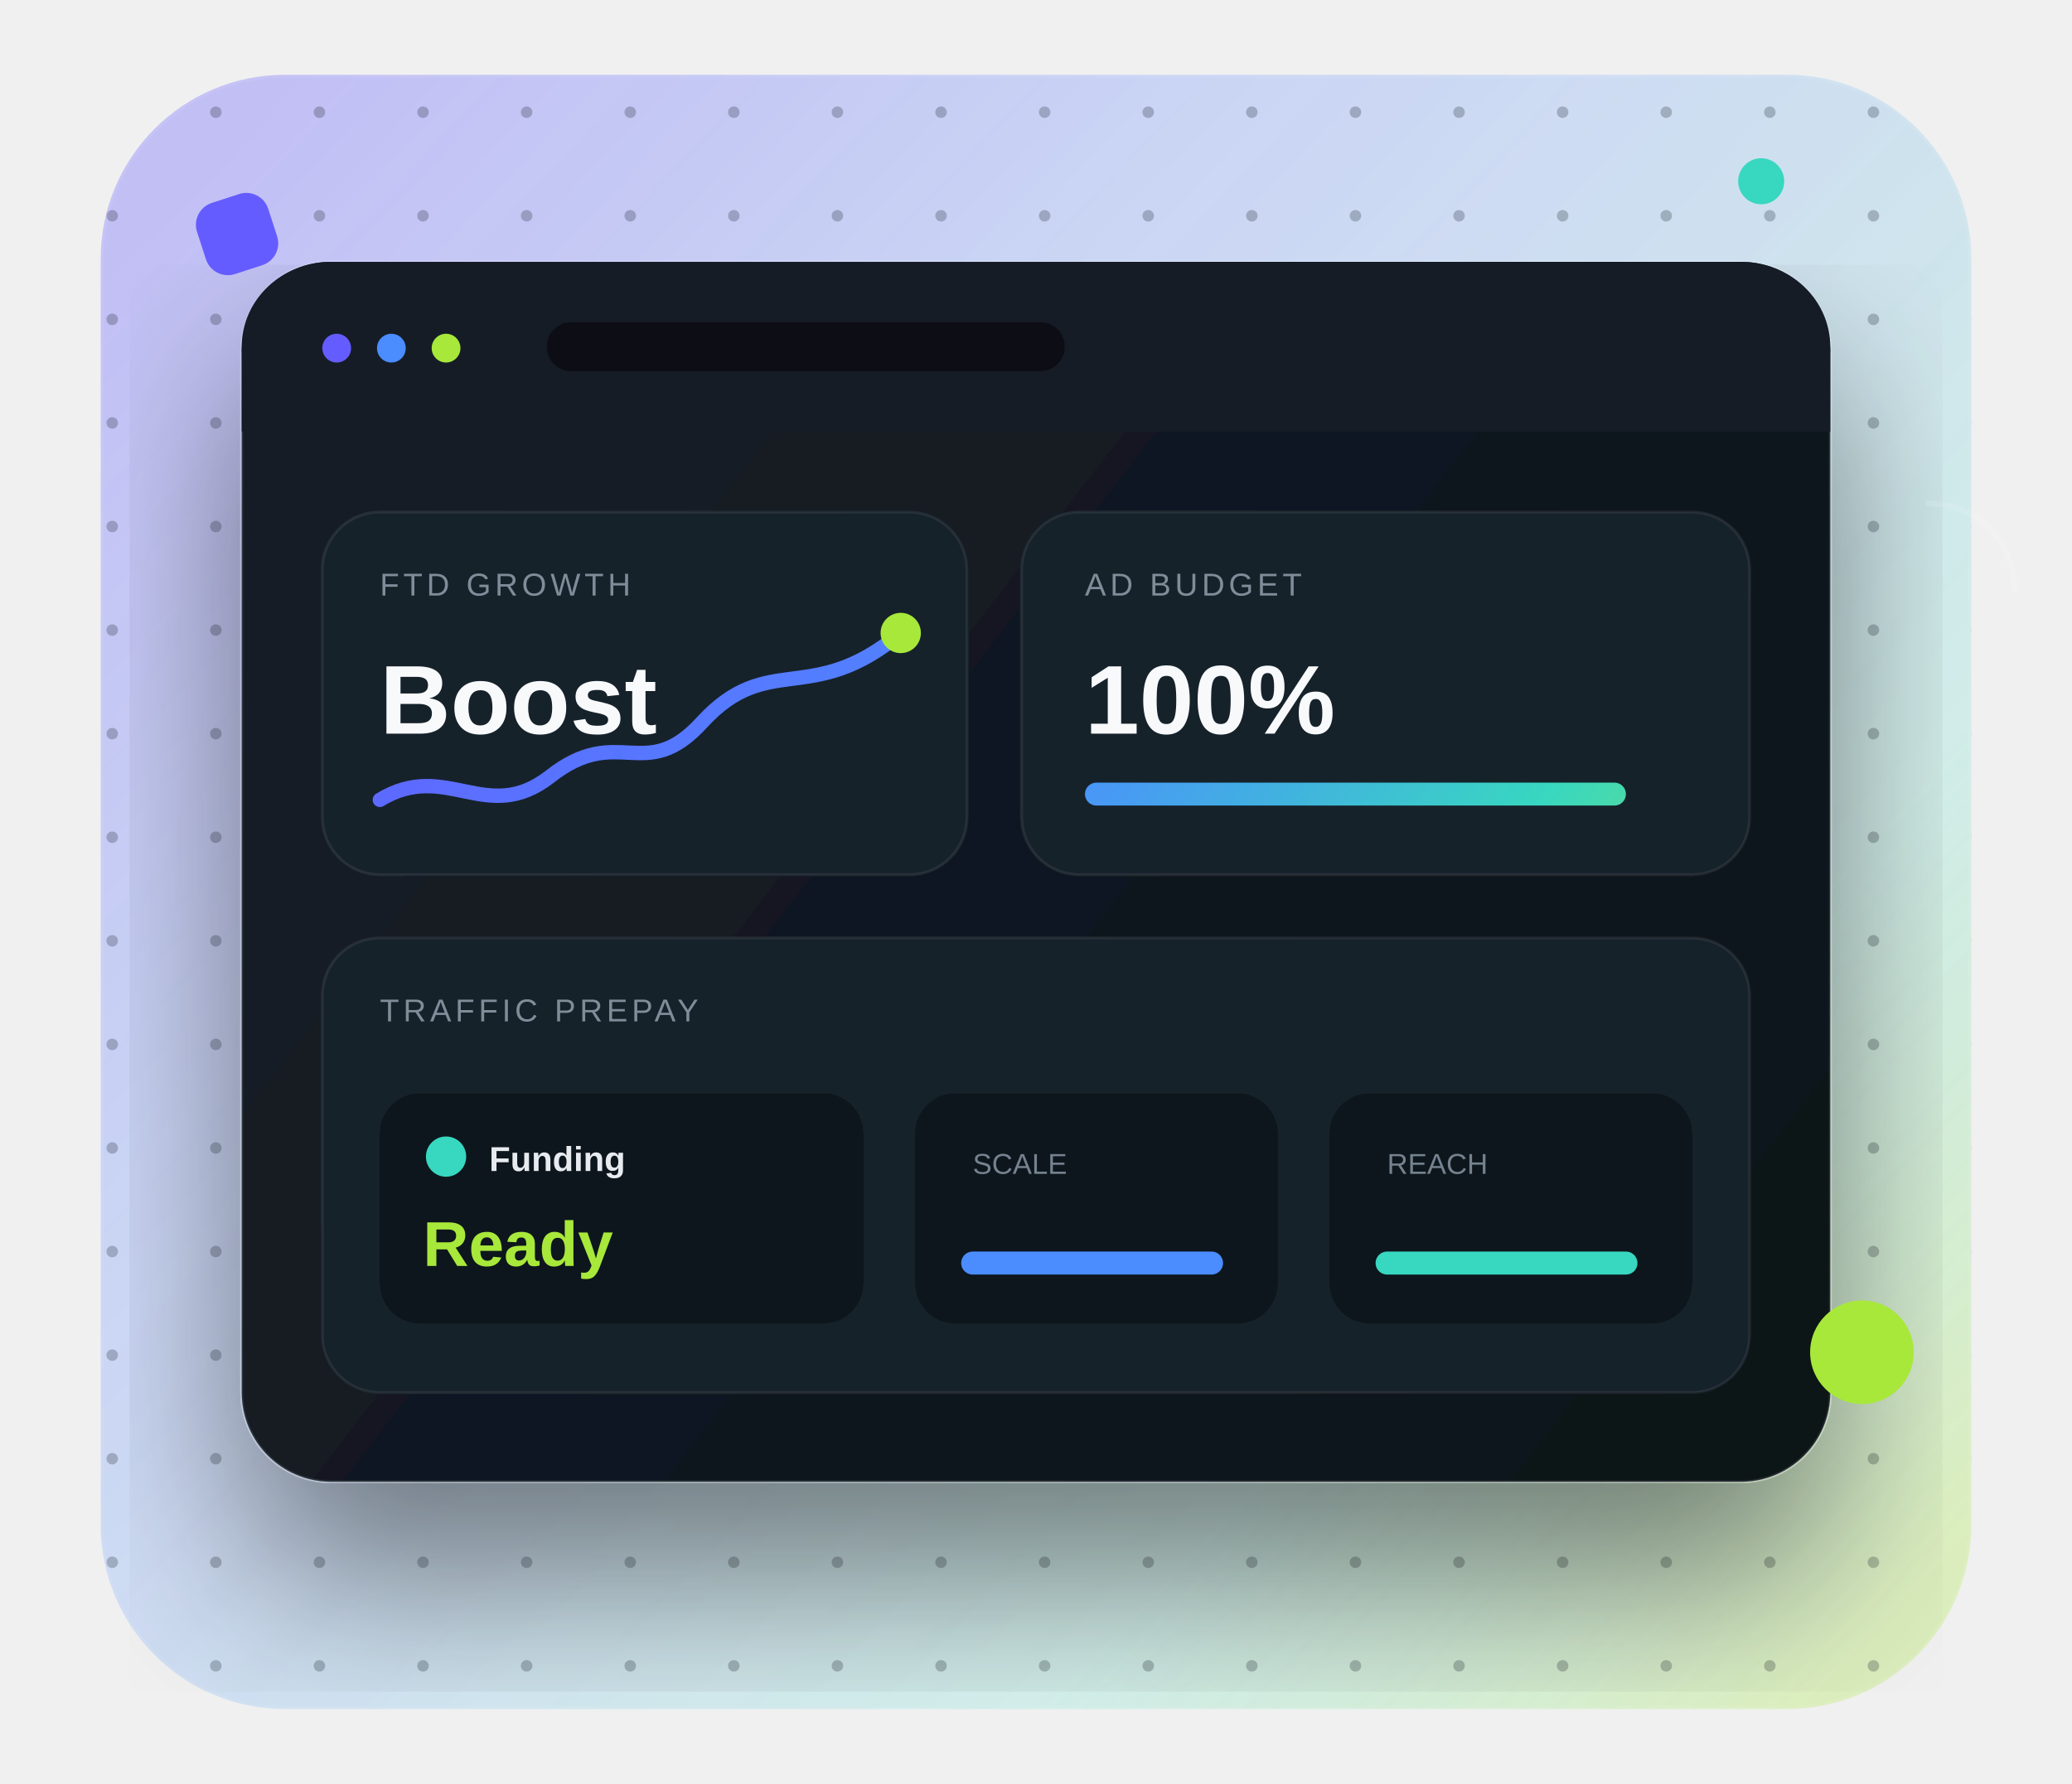
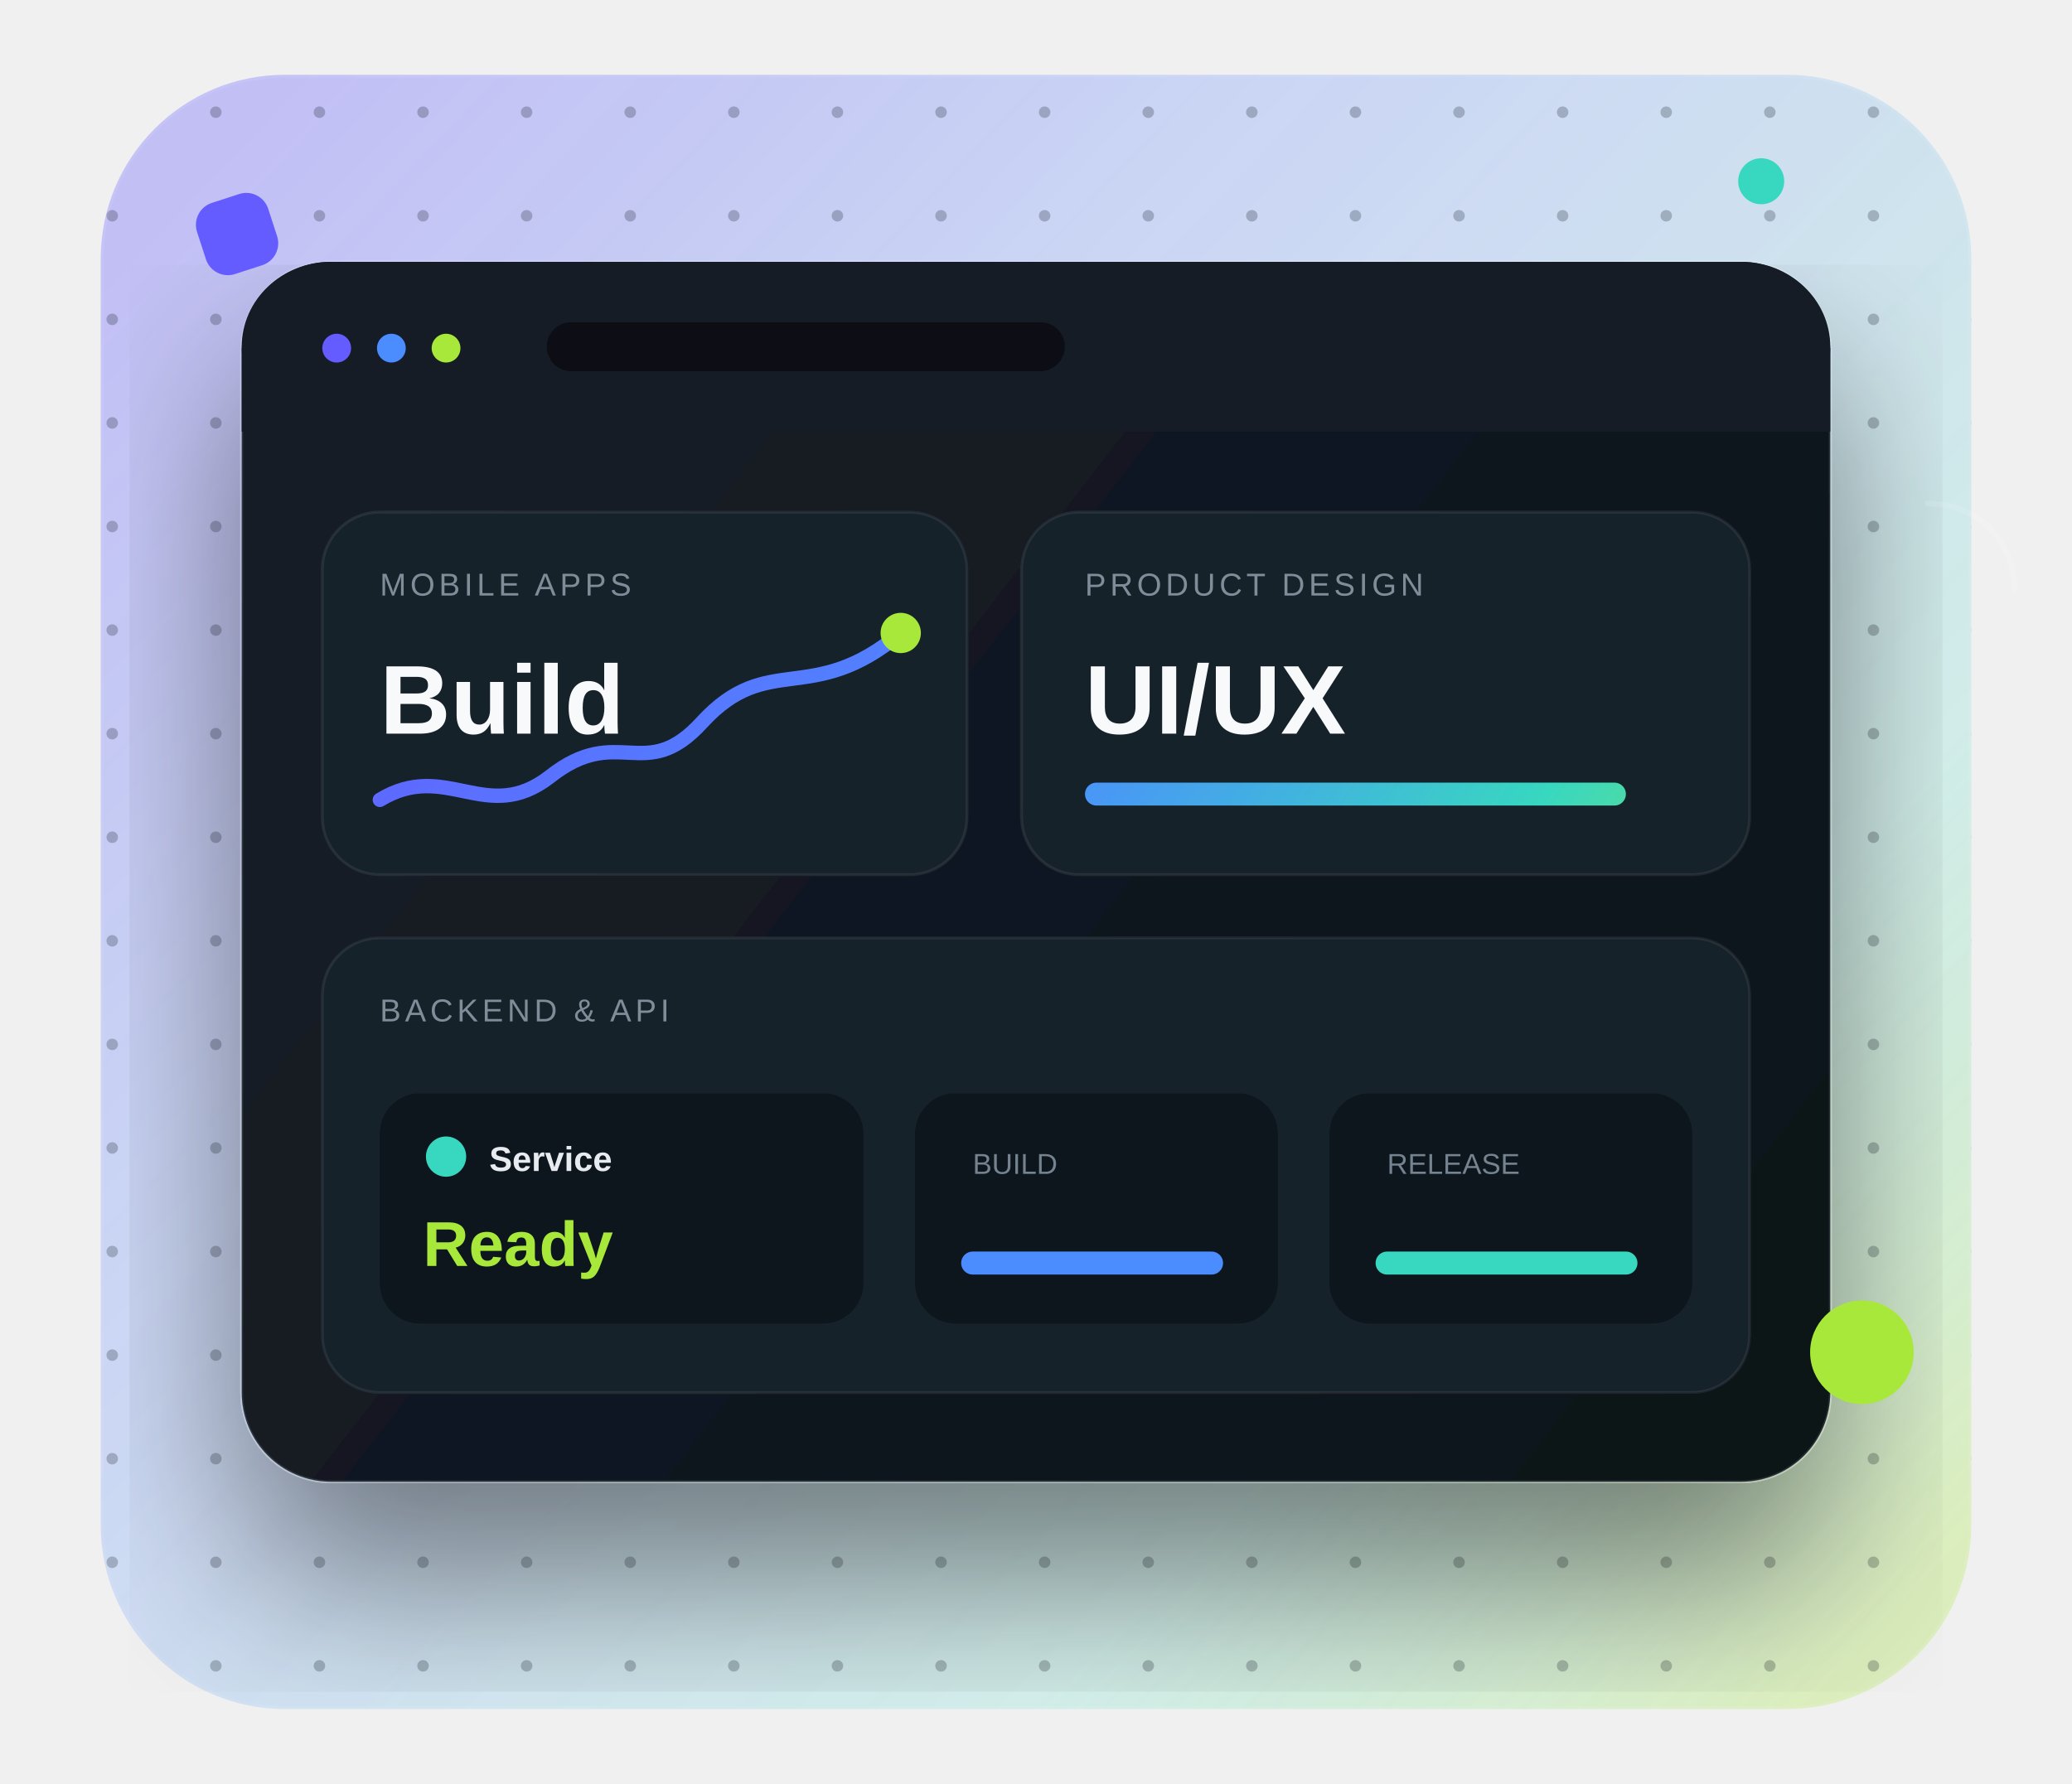
<svg xmlns="http://www.w3.org/2000/svg" width="720" height="620" viewBox="0 0 720 620" fill="none">
  <defs>
    <linearGradient id="bg" x1="85" y1="50" x2="640" y2="580" gradientUnits="userSpaceOnUse">
      <stop stop-color="#655CFF" stop-opacity=".92" />
      <stop offset=".42" stop-color="#4B8CFF" stop-opacity=".58" />
      <stop offset=".75" stop-color="#38D7C0" stop-opacity=".48" />
      <stop offset="1" stop-color="#A7E83A" stop-opacity=".78" />
    </linearGradient>
    <linearGradient id="line" x1="130" y1="150" x2="595" y2="470" gradientUnits="userSpaceOnUse">
      <stop stop-color="#655CFF" />
      <stop offset=".45" stop-color="#4B8CFF" />
      <stop offset=".72" stop-color="#38D7C0" />
      <stop offset="1" stop-color="#A7E83A" />
    </linearGradient>
    <linearGradient id="panel" x1="120" y1="120" x2="610" y2="500" gradientUnits="userSpaceOnUse">
      <stop stop-color="#151E28" />
      <stop offset="1" stop-color="#0C1218" />
    </linearGradient>
    <filter id="shadow" x="45" y="58" width="630" height="530" filterUnits="userSpaceOnUse" color-interpolation-filters="sRGB">
      <feDropShadow dx="0" dy="34" stdDeviation="31" flood-color="#000" flood-opacity=".46" />
    </filter>
    <pattern id="dots" width="36" height="36" patternUnits="userSpaceOnUse">
      <circle cx="3" cy="3" r="2" fill="#061016" fill-opacity=".30" />
    </pattern>
  </defs>
  <rect x="35" y="26" width="650" height="568" rx="64" fill="url(#bg)" opacity=".36" />
  <rect x="35" y="26" width="650" height="568" rx="64" fill="url(#dots)" opacity=".78" />
  <rect x="35.5" y="26.5" width="649" height="567" rx="63.5" stroke="#FFFFFF" stroke-opacity=".06" />
  <g filter="url(#shadow)">
    <rect x="84" y="91" width="552" height="424" rx="31" fill="url(#panel)" stroke="#FFFFFF" stroke-opacity=".11" />
    <rect x="84" y="91" width="552" height="59" rx="31" fill="#141C25" />
    <rect x="84" y="121" width="552" height="29" fill="#141C25" />
    <circle cx="117" cy="121" r="5" fill="#655CFF" />
    <circle cx="136" cy="121" r="5" fill="#4B8CFF" />
    <circle cx="155" cy="121" r="5" fill="#A7E83A" />
    <rect x="190" y="112" width="180" height="17" rx="8.5" fill="#090E13" />
    <rect x="112" y="178" width="224" height="126" rx="20" fill="#17212B" stroke="#FFFFFF" stroke-opacity=".075" />
-     <text x="132" y="207" fill="#7F8D99" font-size="11" font-family="Arial, sans-serif" letter-spacing="1.4">FTD GROWTH</text>
-     <text x="132" y="255" fill="#F7F9FB" font-size="34" font-weight="700" font-family="Arial, sans-serif">Boost</text>
+     <text x="132" y="207" fill="#7F8D99" font-size="11" font-family="Arial, sans-serif" letter-spacing="1.4">MOBILE APPS</text>
+     <text x="132" y="255" fill="#F7F9FB" font-size="34" font-weight="700" font-family="Arial, sans-serif">Build</text>
    <path d="M132 278C155 264 169 287 191 270C215 251 224 273 244 251C267 226 282 246 313 220" stroke="url(#line)" stroke-width="5" stroke-linecap="round" />
    <circle cx="313" cy="220" r="7" fill="#A7E83A" />
    <rect x="355" y="178" width="253" height="126" rx="20" fill="#17212B" stroke="#FFFFFF" stroke-opacity=".075" />
-     <text x="377" y="207" fill="#7F8D99" font-size="11" font-family="Arial, sans-serif" letter-spacing="1.4">AD BUDGET</text>
-     <text x="377" y="255" fill="#F7F9FB" font-size="34" font-weight="700" font-family="Arial, sans-serif">100%</text>
+     <text x="377" y="207" fill="#7F8D99" font-size="11" font-family="Arial, sans-serif" letter-spacing="1.4">PRODUCT DESIGN</text>
+     <text x="377" y="255" fill="#F7F9FB" font-size="34" font-weight="700" font-family="Arial, sans-serif">UI/UX</text>
    <rect x="377" y="272" width="188" height="8" rx="4" fill="#090F15" />
    <rect x="377" y="272" width="188" height="8" rx="4" fill="url(#line)" />
    <rect x="112" y="326" width="496" height="158" rx="20" fill="#17212B" stroke="#FFFFFF" stroke-opacity=".075" />
-     <text x="132" y="355" fill="#7F8D99" font-size="11" font-family="Arial, sans-serif" letter-spacing="1.4">TRAFFIC PREPAY</text>
+     <text x="132" y="355" fill="#7F8D99" font-size="11" font-family="Arial, sans-serif" letter-spacing="1.4">BACKEND &amp; API</text>
    <rect x="132" y="380" width="168" height="80" rx="14" fill="#0D141B" />
    <rect x="318" y="380" width="126" height="80" rx="14" fill="#0D141B" />
    <rect x="462" y="380" width="126" height="80" rx="14" fill="#0D141B" />
    <circle cx="155" cy="402" r="7" fill="#38D7C0" />
-     <text x="170" y="407" fill="#E7EBEF" font-size="12" font-weight="700" font-family="Arial, sans-serif">Funding</text>
+     <text x="170" y="407" fill="#E7EBEF" font-size="12" font-weight="700" font-family="Arial, sans-serif">Service</text>
    <text x="147" y="440" fill="#A7E83A" font-size="22" font-weight="700" font-family="Arial, sans-serif">Ready</text>
-     <text x="338" y="408" fill="#74828F" font-size="10" font-family="Arial, sans-serif">SCALE</text>
+     <text x="338" y="408" fill="#74828F" font-size="10" font-family="Arial, sans-serif">BUILD</text>
    <path d="M338 439H421" stroke="#4B8CFF" stroke-width="8" stroke-linecap="round" />
-     <text x="482" y="408" fill="#74828F" font-size="10" font-family="Arial, sans-serif">REACH</text>
+     <text x="482" y="408" fill="#74828F" font-size="10" font-family="Arial, sans-serif">RELEASE</text>
    <path d="M482 439H565" stroke="#38D7C0" stroke-width="8" stroke-linecap="round" />
  </g>
  <rect x="66" y="73" width="26" height="26" rx="8" fill="#655CFF" transform="rotate(-18 66 73)" />
  <circle cx="647" cy="470" r="18" fill="#A7E83A" />
  <circle cx="612" cy="63" r="8" fill="#38D7C0" />
  <path d="M670 175C687 175 700 188 700 205" stroke="#FFFFFF" stroke-opacity=".11" stroke-width="2" stroke-linecap="round" />
</svg>
